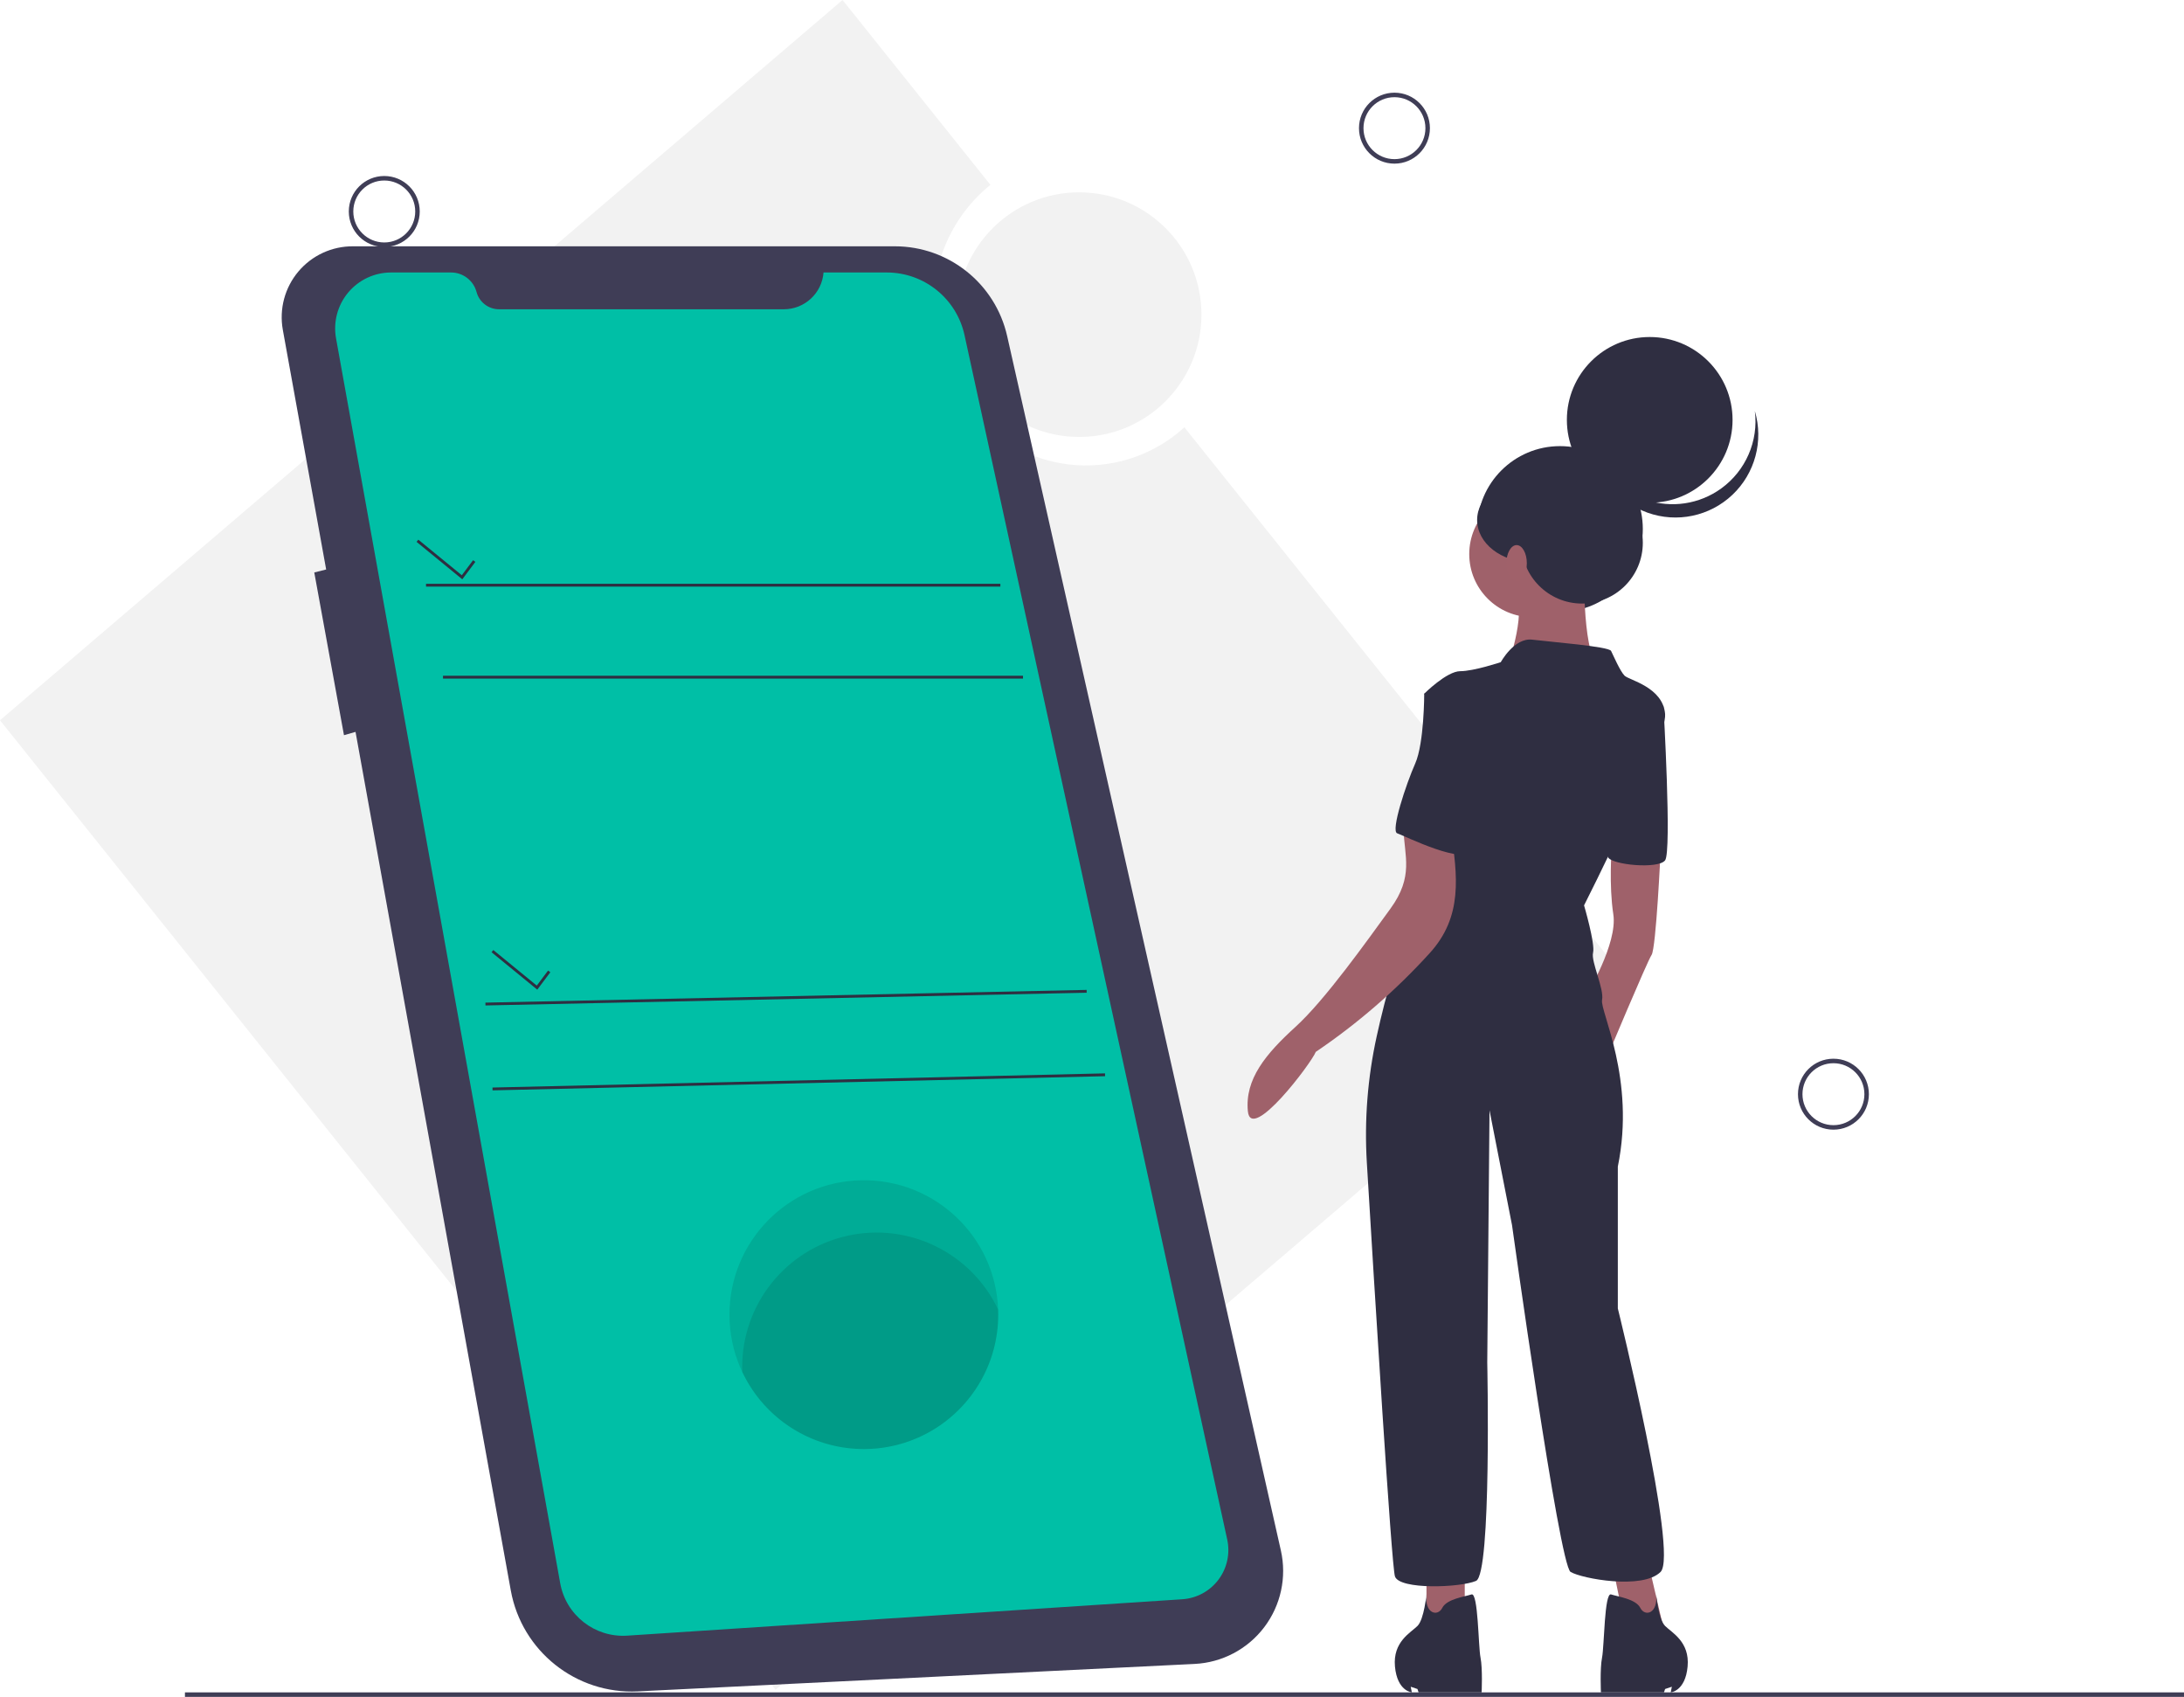
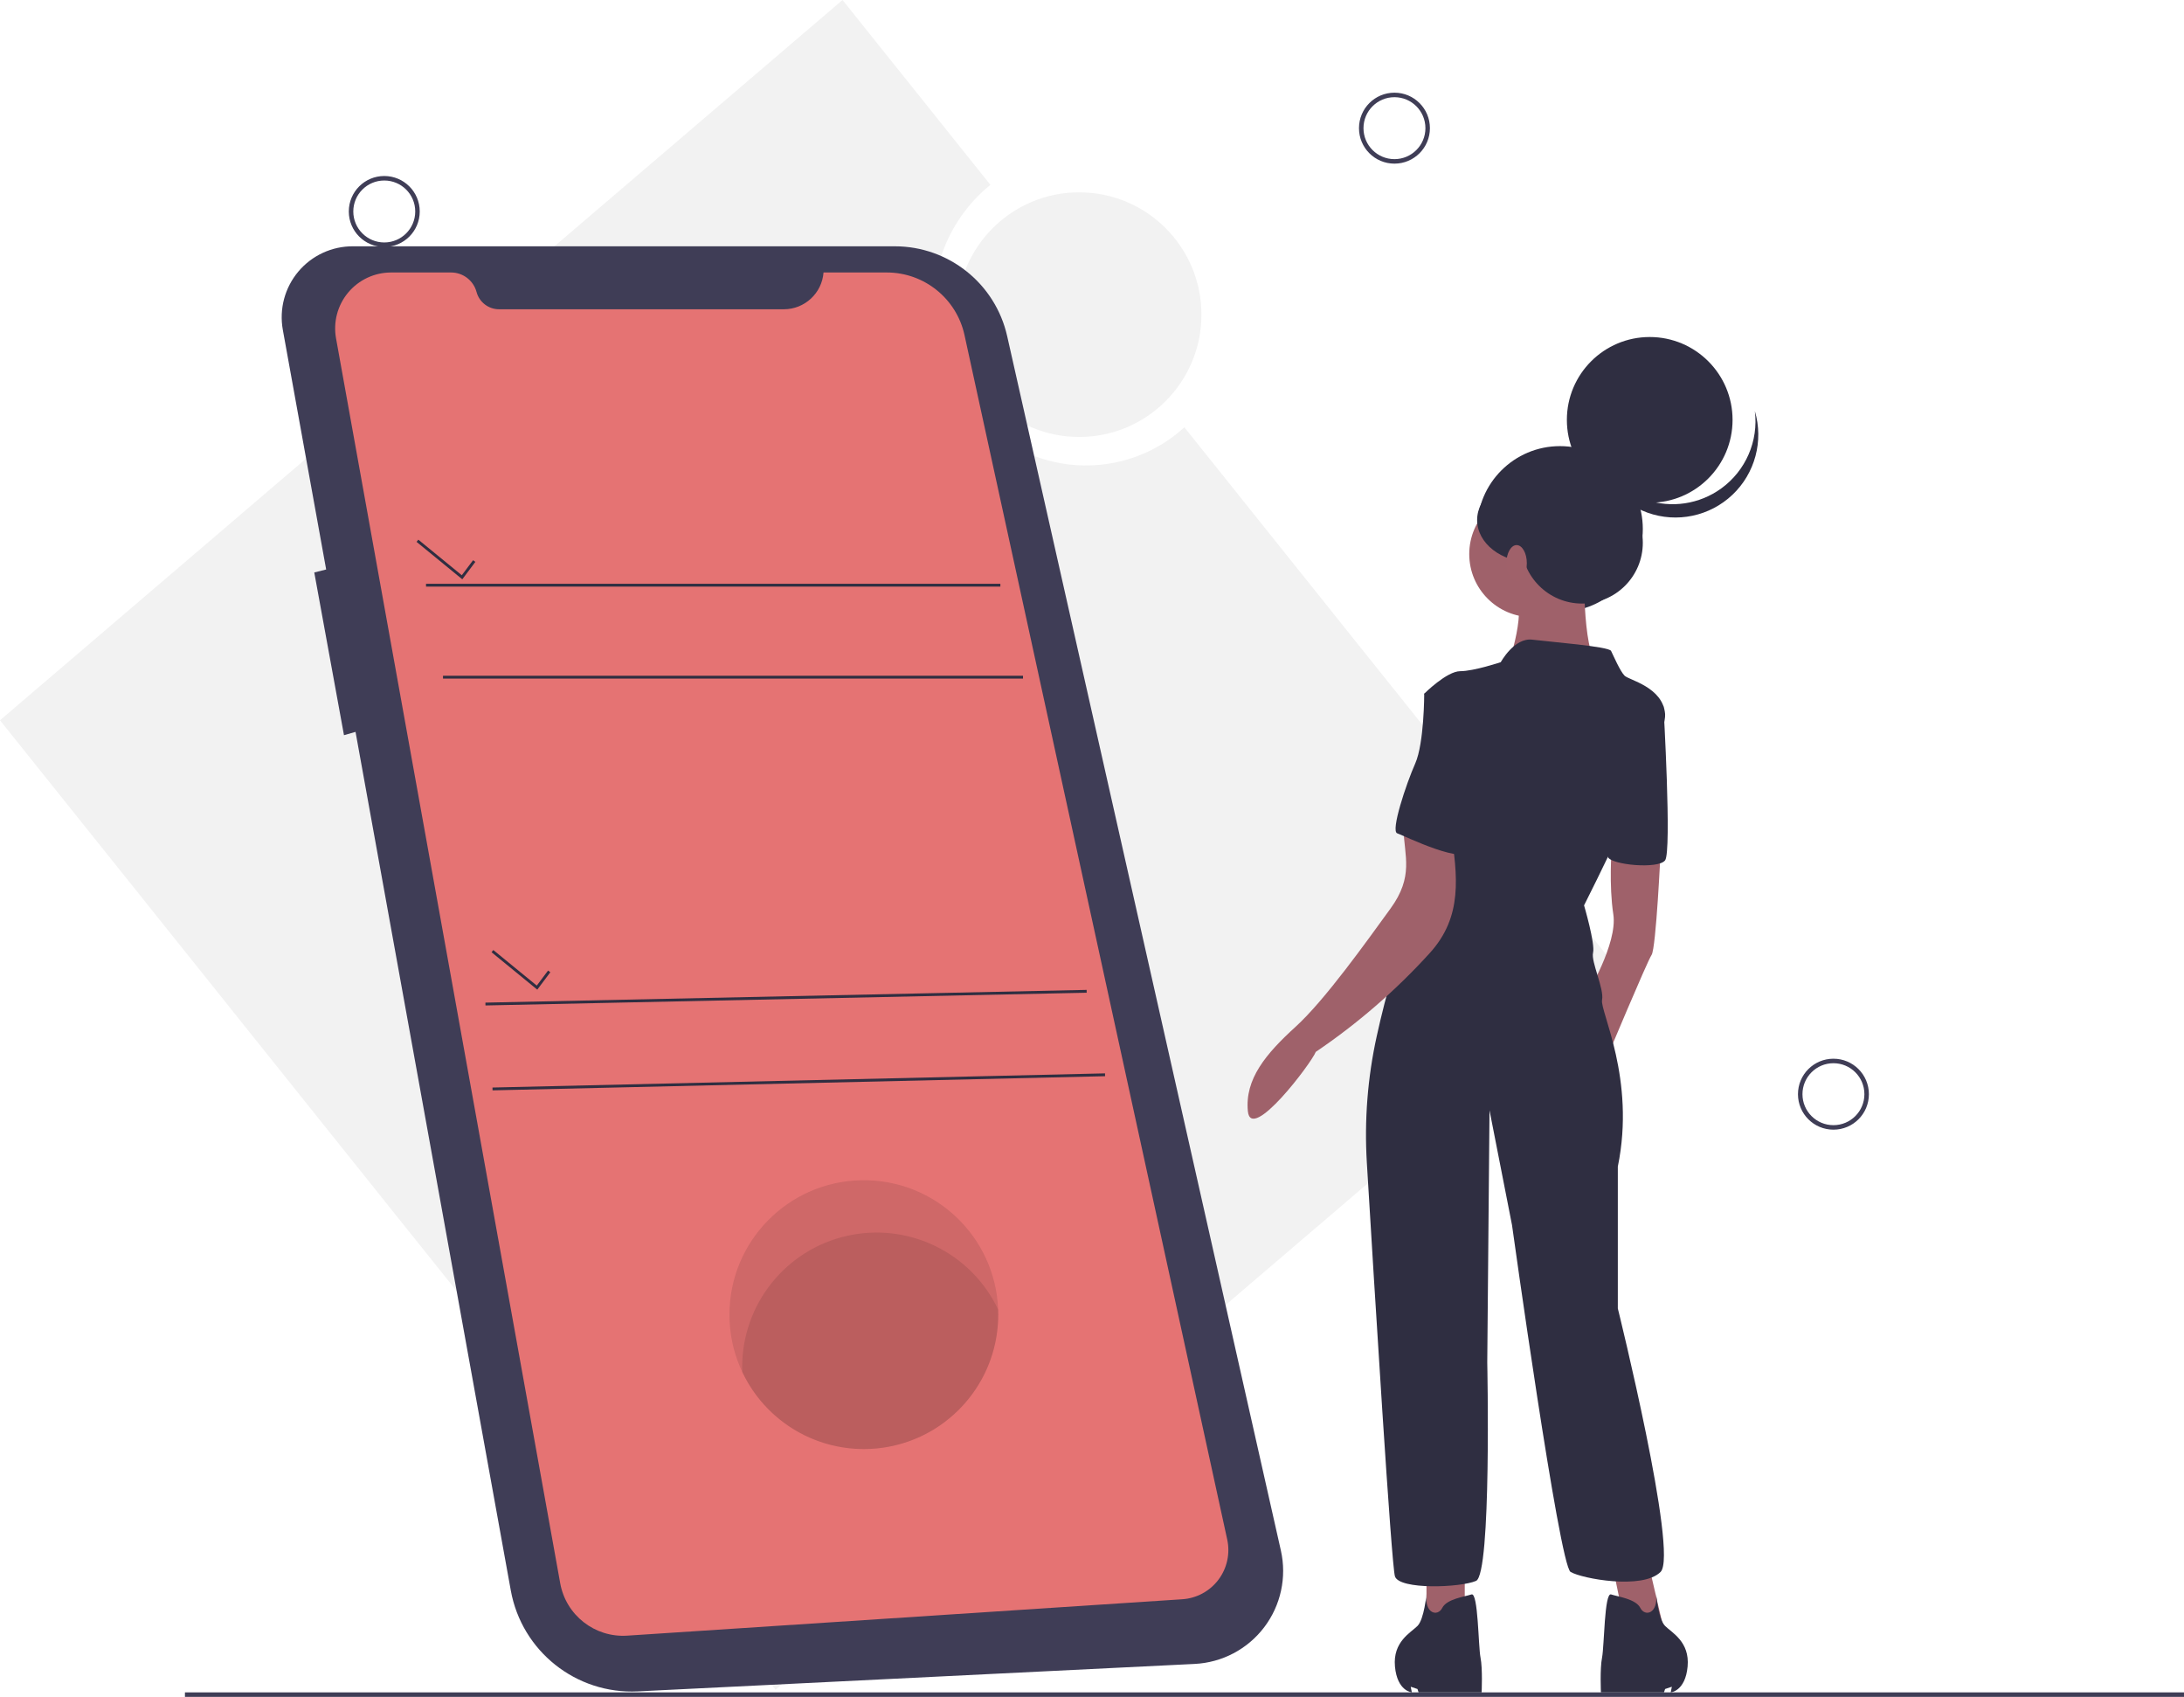
<svg xmlns="http://www.w3.org/2000/svg" id="f8de8b25-3d53-474b-a5b1-b2a4ad6ddbb8" data-name="Layer 1" width="970.154" height="753.564" viewBox="0 0 970.154 753.564">
  <path d="M809.692,503.9,617.028,263.142a64.686,64.686,0,0,1-31.158,15.733c-36.271,7.143-71.693-17.626-79.117-55.323-5.248-26.648,4.911-52.608,24.123-68.069L465.182,73.392l-374.259,319.862L435.432,823.762Z" transform="translate(-90.92317 -73.39221)" fill="#f2f2f2" />
  <line x1="82.154" y1="752.564" x2="970.154" y2="752.564" fill="none" stroke="#3f3d56" stroke-miterlimit="10" stroke-width="2" />
  <circle cx="619.429" cy="56.916" r="14.756" fill="none" stroke="#3f3d56" stroke-miterlimit="10" stroke-width="2" />
  <circle cx="814.429" cy="485.916" r="14.756" fill="none" stroke="#3f3d56" stroke-miterlimit="10" stroke-width="2" />
  <circle cx="170.696" cy="93.916" r="14.756" fill="none" stroke="#3f3d56" stroke-miterlimit="10" stroke-width="2" />
  <circle cx="479.377" cy="139.729" r="54.315" fill="#f2f2f2" />
  <path d="M247.807,182.772H488.423a51.15,51.15,0,0,1,49.898,39.901l121.578,539.267A41.34,41.34,0,0,1,621.605,812.322L374.251,824.509a54.615,54.615,0,0,1-56.43-44.827l-68.967-381.268-5.131,1.466-13.196-72.265,5.281-1.32-19.251-106.426A31.493,31.493,0,0,1,247.807,182.772Z" transform="translate(-90.92317 -73.39221)" fill="#3f3d56" />
-   <path d="M456.746,194.397h28.087a35.349,35.349,0,0,1,34.536,27.813L636.068,757.078a21.903,21.903,0,0,1-19.967,26.525L369.546,799.762a28.367,28.367,0,0,1-29.773-23.277L240.194,223.647A24.846,24.846,0,0,1,264.646,194.397h26.645a11.726,11.726,0,0,1,11.323,8.677v0a10.352,10.352,0,0,0,9.996,7.661H439.103a17.695,17.695,0,0,0,17.643-16.338Z" transform="translate(-90.92317 -73.39221)" fill="#00bfa6" />
+   <path d="M456.746,194.397h28.087a35.349,35.349,0,0,1,34.536,27.813L636.068,757.078a21.903,21.903,0,0,1-19.967,26.525L369.546,799.762a28.367,28.367,0,0,1-29.773-23.277L240.194,223.647A24.846,24.846,0,0,1,264.646,194.397h26.645a11.726,11.726,0,0,1,11.323,8.677v0a10.352,10.352,0,0,0,9.996,7.661H439.103a17.695,17.695,0,0,0,17.643-16.338Z" transform="translate(-90.92317 -73.39221)" fill="#e57373" />
  <rect x="189.246" y="259.25" width="255.125" height="1.257" fill="#2f2e41" />
  <rect x="196.787" y="300.095" width="257.639" height="1.257" fill="#2f2e41" />
  <polygon points="205.357 257.26 211.154 249.531 210.149 248.777 205.139 255.457 185.833 239.661 185.038 240.635 205.357 257.26" fill="#2f2e41" />
  <polygon points="238.662 439.492 244.459 431.763 243.454 431.01 238.443 437.689 219.137 421.894 218.342 422.867 238.662 439.492" fill="#2f2e41" />
  <rect x="306.532" y="515.817" width="267.125" height="1.257" transform="translate(-101.7586 -63.95891) rotate(-1.21314)" fill="#2f2e41" />
  <rect x="309.667" y="553.206" width="272.164" height="1.257" transform="translate(-103.5916 -62.95288) rotate(-1.32299)" fill="#2f2e41" />
  <path d="M414.958,657.204a59.697,59.697,0,0,0,119.394,0c0-.748-.013-1.489-.044-2.231a59.696,59.696,0,0,0-119.35,2.231Z" transform="translate(-90.92317 -73.39221)" opacity="0.1" />
  <path d="M420.614,680.455c0,.748.013,1.489.044,2.231A59.704,59.704,0,0,0,534.352,657.204c0-.748-.013-1.489-.044-2.231a59.704,59.704,0,0,0-113.694,25.481Z" transform="translate(-90.92317 -73.39221)" opacity="0.1" />
  <circle cx="692.953" cy="234.917" r="36.8" fill="#2f2e41" />
  <polygon points="732.654 696.064 739.654 726.064 722.654 726.064 715.654 692.064 732.654 696.064" fill="#9f616a" />
  <polygon points="650.654 696.064 650.654 724.064 633.654 726.064 633.654 696.064 650.654 696.064" fill="#9f616a" />
  <path d="M828.577,451.456s-2,43-4,46-20,46-20,46l-9-28s14-23,12-36-.74-28.997-.74-28.997Z" transform="translate(-90.92317 -73.39221)" fill="#9f616a" />
  <circle cx="680.654" cy="246.064" r="28" fill="#9f616a" />
  <path d="M794.577,322.456s-1,40,6,46-40,1-40,1,10-28,2-34S794.577,322.456,794.577,322.456Z" transform="translate(-90.92317 -73.39221)" fill="#9f616a" />
  <path d="M757.577,367.456s6-11,14-10,34,3,35,5,4,9,6,11,17,5,18,17-36,85-36,85,5,17,4,21,5,16,4,21,15,35,7,74v63s27,109,19,117-35,3-40,0-26-154-26-154l-10-51-1,112s2,94-5,97-34,4-36-2c-1.56-4.68-9.202-129.189-12.491-183.766a203.905,203.905,0,0,1,4.403-56.175c4.162-18.878,10.204-41.057,17.088-50.058,13-17,21-71,21-71l-17-31s10-10,16-10S757.577,367.456,757.577,367.456Z" transform="translate(-90.92317 -73.39221)" fill="#2f2e41" />
  <path d="M824.577,383.456l5.274,3.589s3.726,64.411.726,68.411-23.857,2.048-25.429-1.476S824.577,383.456,824.577,383.456Z" transform="translate(-90.92317 -73.39221)" fill="#2f2e41" />
  <path d="M735.4,442.02c2.927,20.307,5.492,38.383-9.475,54.737a280.862,280.862,0,0,1-50.534,43.772c-1.836,4.863-28.785,40.572-30.156,26.328s7.94-25.411,21.172-37.456,31.742-38.18,42.187-52.521,6.145-23.283,5.782-35.261S731.293,442.165,735.4,442.02Z" transform="translate(-90.92317 -73.39221)" fill="#9f616a" />
  <path d="M724.577,781.255s-1,11.201-4,14.201-11,7-10,18,7.5,11.5,7.5,11.5l-.5-2.5,3,1,.5,1.5h28s.5-10.5-.5-15.5-1-29-4-28-11,2-13,6S723.577,790.055,724.577,781.255Z" transform="translate(-90.92317 -73.39221)" fill="#2f2e41" />
  <path d="M826.577,781.255s1,11.201,4,14.201,11,7,10,18-7.5,11.5-7.5,11.5l.5-2.5-3,1-.5,1.5h-28s-.5-10.5.5-15.5,1-29,4-28,11,2,13,6S827.577,790.055,826.577,781.255Z" transform="translate(-90.92317 -73.39221)" fill="#2f2e41" />
  <path d="M737.577,378.456l-14,3s0,22-4,31-11,30-8,31,31,15,33,7S751.577,378.456,737.577,378.456Z" transform="translate(-90.92317 -73.39221)" fill="#2f2e41" />
  <circle cx="732.82" cy="186.464" r="36.8" fill="#2f2e41" />
  <path d="M855.485,290.328a36.802,36.802,0,0,1-56.829-19.323,36.802,36.802,0,1,0,71.787-15.091A36.788,36.788,0,0,1,855.485,290.328Z" transform="translate(-90.92317 -73.39221)" fill="#2f2e41" />
  <circle cx="702.767" cy="241.05" r="26.987" fill="#2f2e41" />
  <ellipse cx="680.074" cy="230.93" rx="23.92" ry="18.707" fill="#2f2e41" />
  <ellipse cx="673.693" cy="250.099" rx="4.54" ry="8.032" fill="#a0616a" />
</svg>
